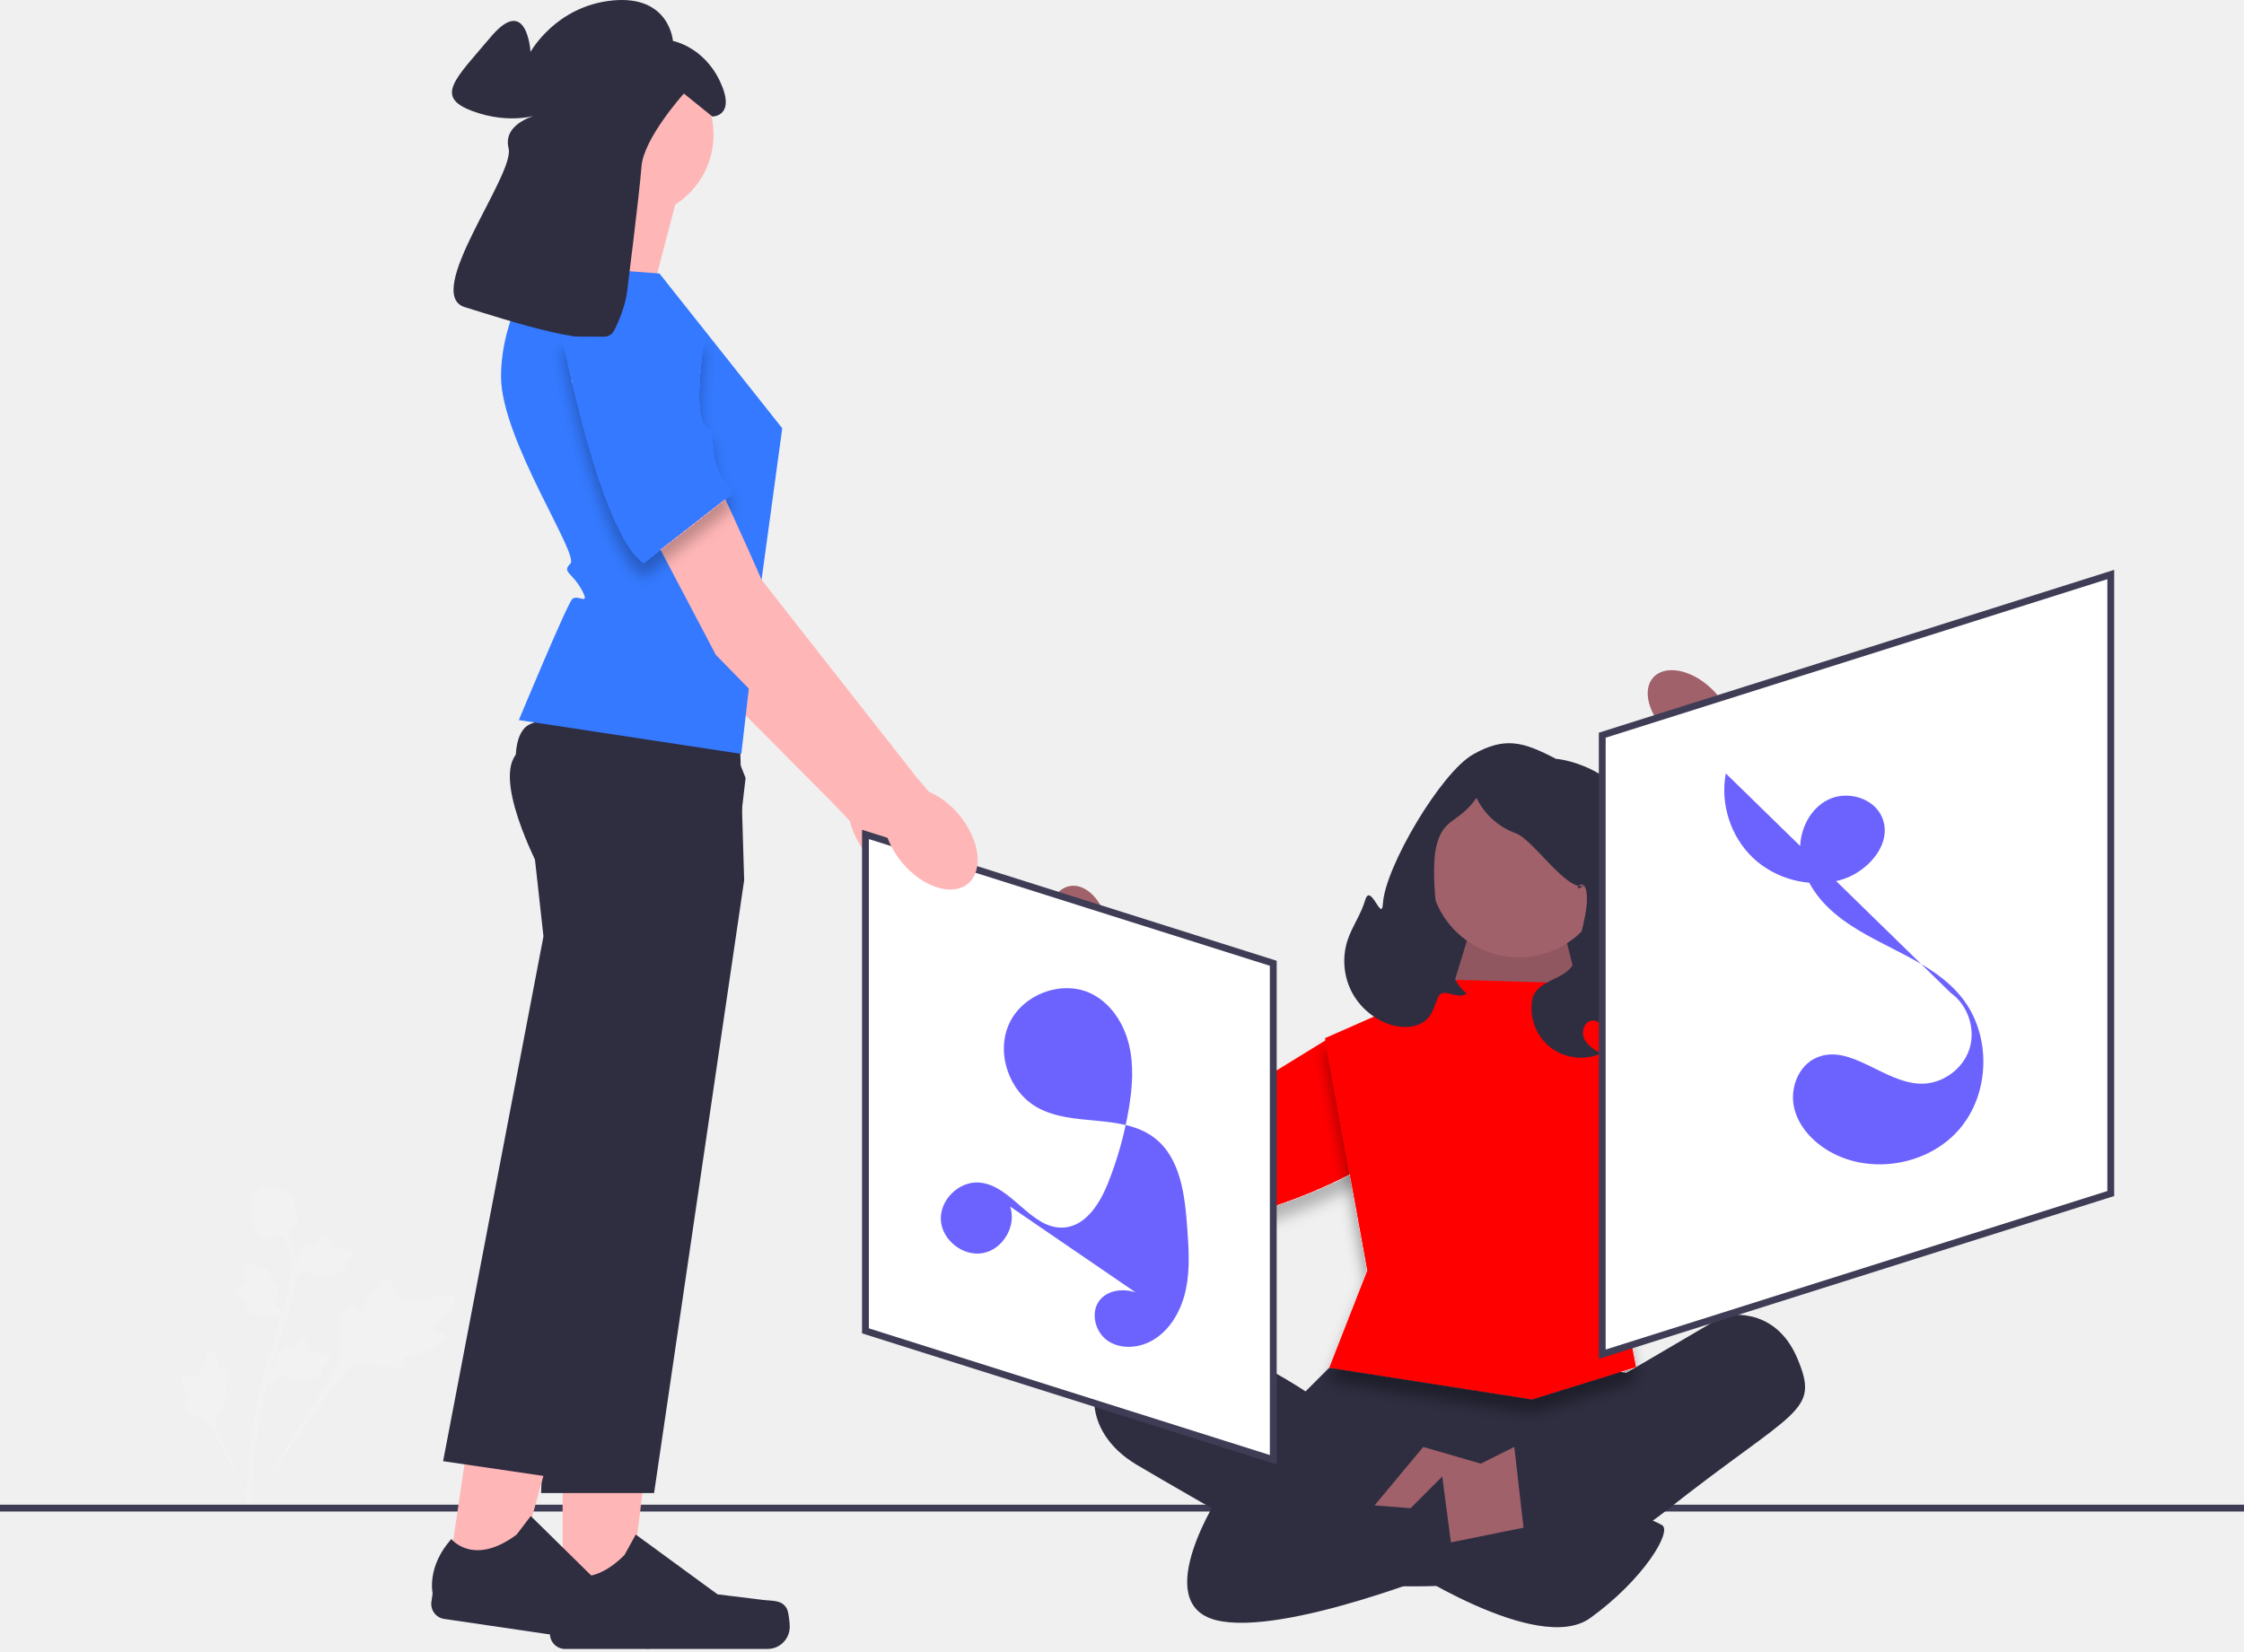
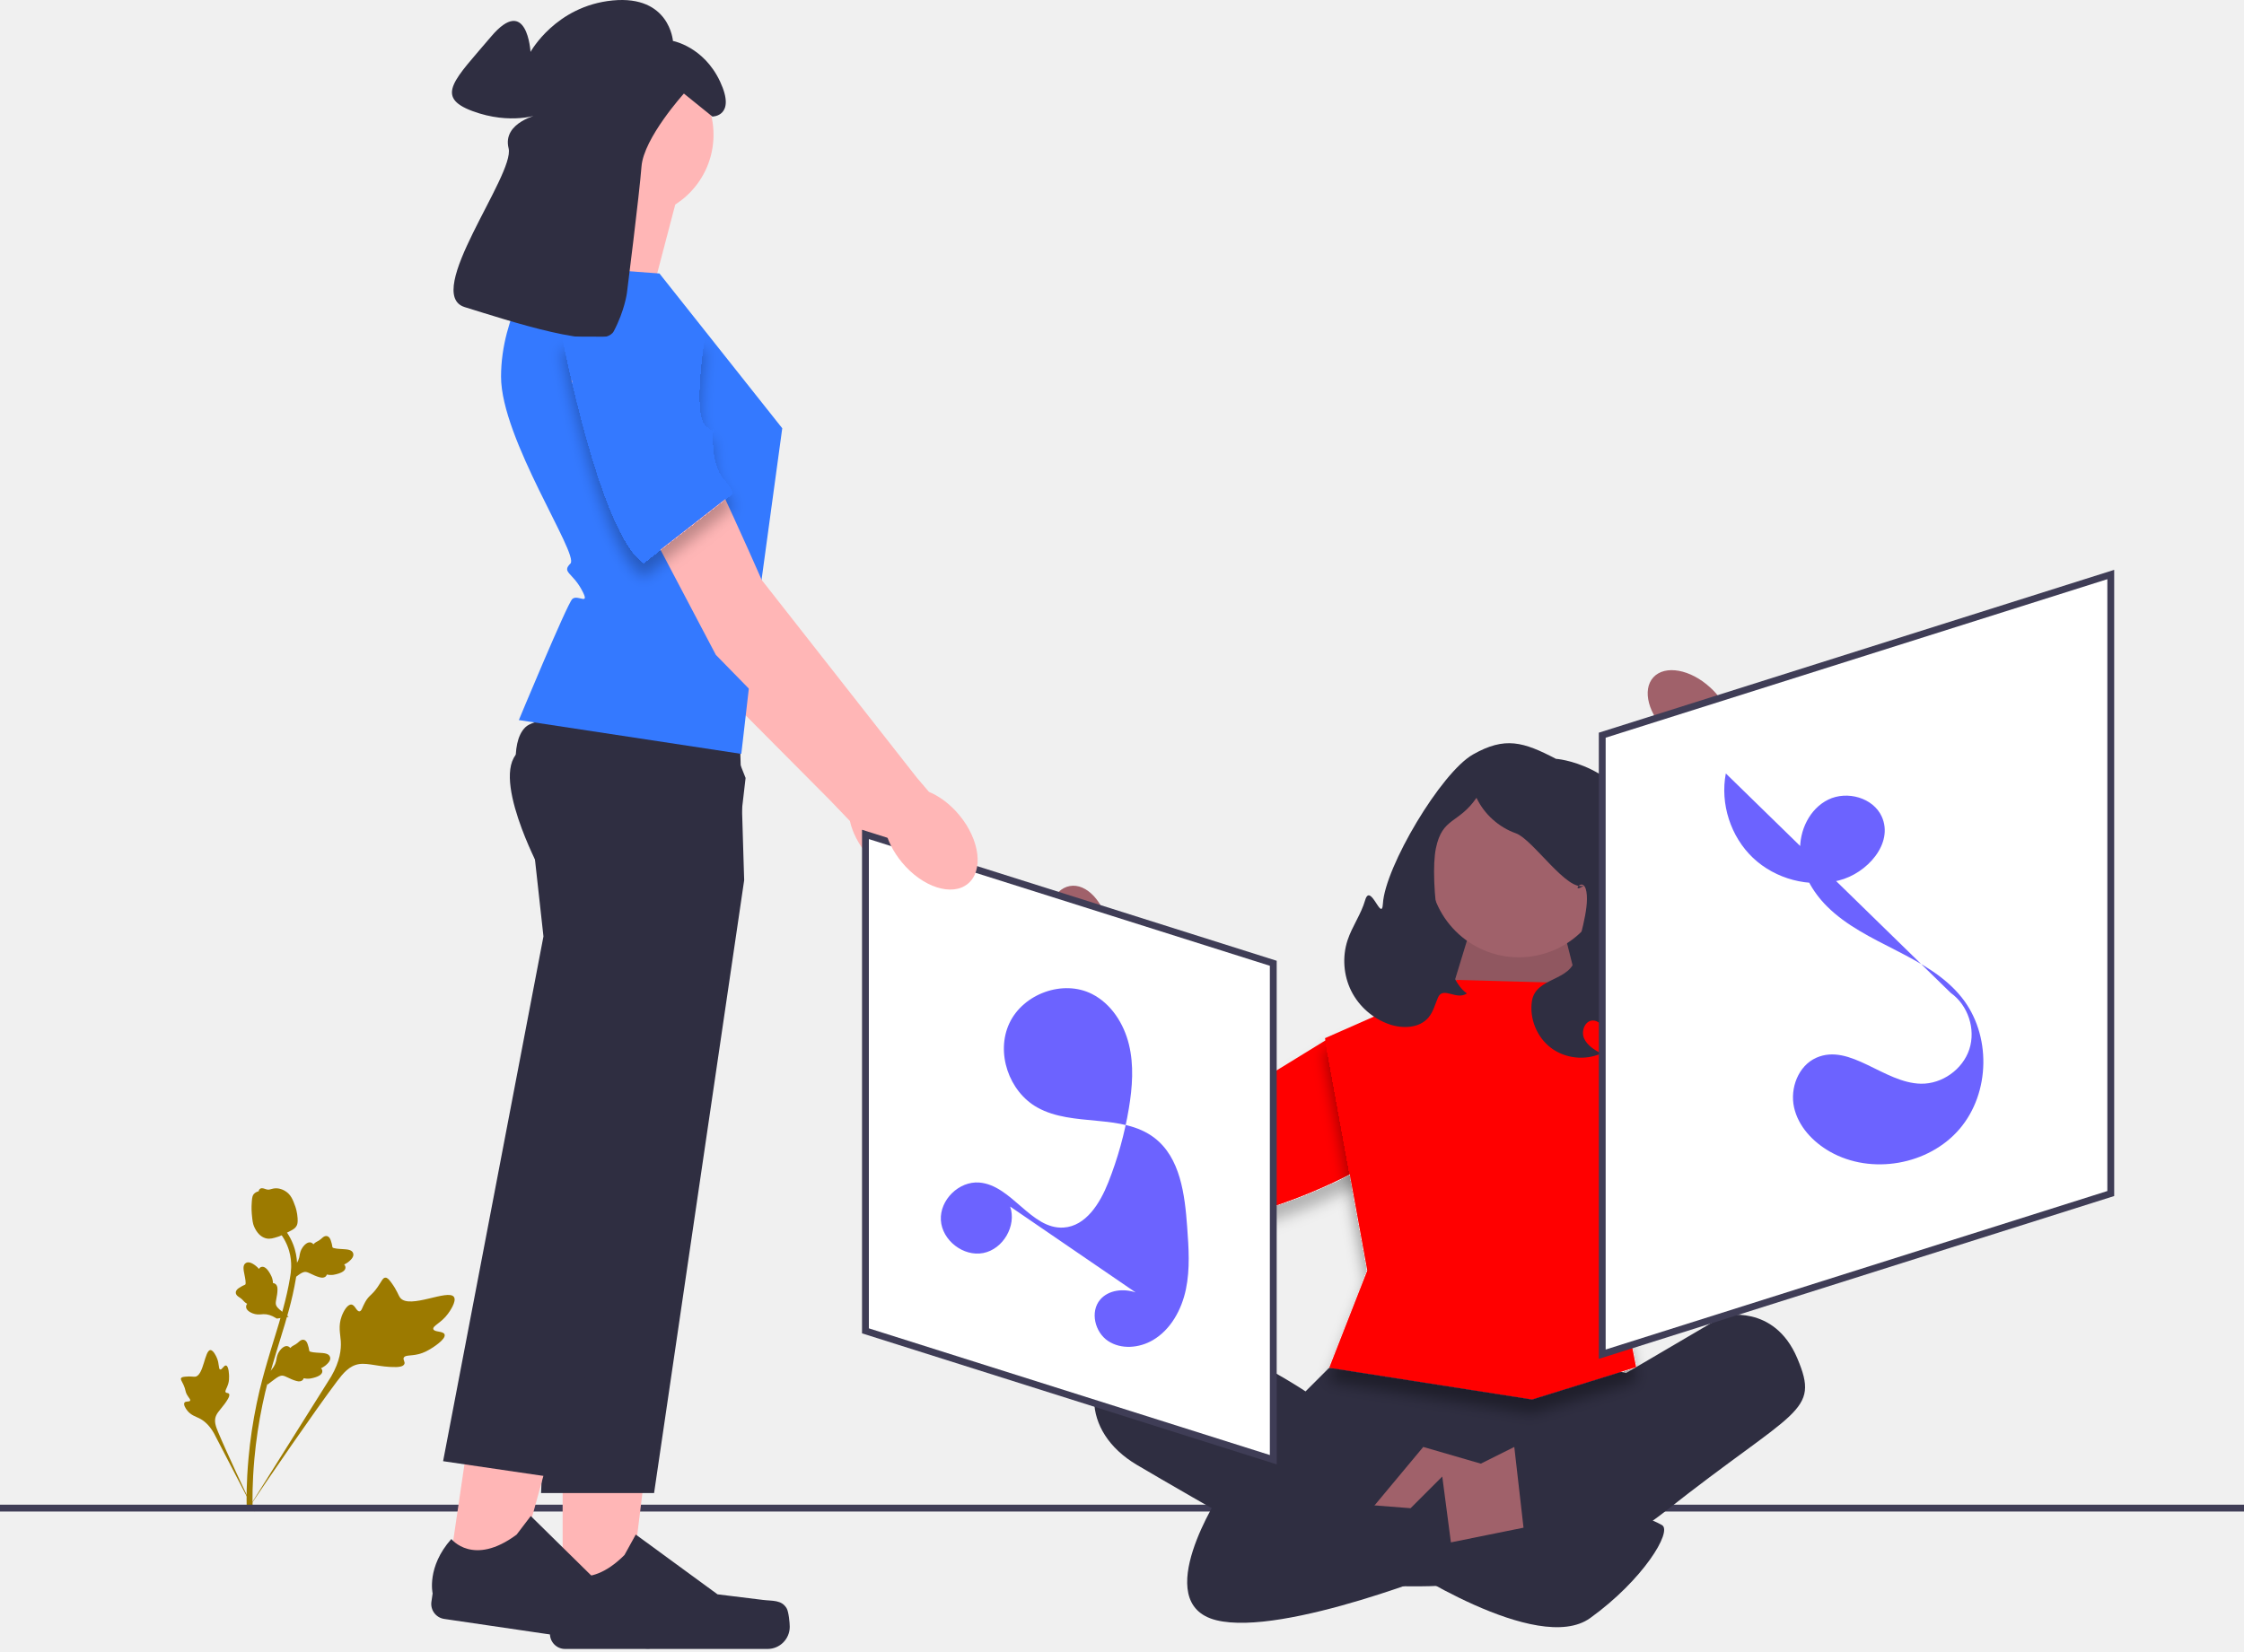
<svg xmlns="http://www.w3.org/2000/svg" width="656" height="483" viewBox="0 0 656 483" fill="none">
  <g clip-path="url(#clip0_2_2)">
-     <path d="M129.971 390.228C129.617 389.144 126.933 389.621 126.675 388.652C126.418 387.686 128.994 386.876 130.97 384.154C131.326 383.663 133.571 380.569 132.71 379.268C131.078 376.802 119.722 382.944 116.996 379.497C116.398 378.741 116.152 377.442 114.369 375.025C113.66 374.064 113.206 373.6 112.662 373.614C111.891 373.633 111.615 374.598 110.403 376.345C108.585 378.966 107.93 378.637 106.732 380.784C105.843 382.378 105.738 383.397 105.097 383.457C104.19 383.542 103.815 381.557 102.707 381.48C101.576 381.401 100.444 383.363 99.883 384.895C98.83 387.77 99.482 389.967 99.627 392.157C99.784 394.537 99.415 398.021 96.829 402.493L72.437 441.355C77.676 433.433 92.545 411.829 98.536 403.905C100.266 401.618 102.124 399.32 104.985 398.888C107.739 398.472 111.09 399.835 115.767 399.756C116.313 399.746 117.834 399.701 118.203 398.895C118.509 398.229 117.75 397.65 118.026 397.024C118.397 396.184 120.063 396.544 122.334 395.987C123.935 395.593 125.023 394.943 125.959 394.384C126.241 394.216 130.443 391.671 129.971 390.228H129.971V390.228Z" fill="#F2F2F2" />
-     <path d="M66.085 399.301C65.451 399.162 64.911 400.617 64.36 400.464C63.812 400.312 64.158 398.814 63.392 397.059C63.254 396.742 62.383 394.748 61.496 394.795C59.815 394.884 59.553 402.23 57.075 402.573C56.531 402.649 55.822 402.395 54.122 402.572C53.446 402.643 53.087 402.732 52.937 403.003C52.724 403.387 53.117 403.801 53.625 404.9C54.387 406.548 54.036 406.775 54.745 407.982C55.271 408.878 55.74 409.224 55.585 409.556C55.365 410.026 54.282 409.637 53.925 410.159C53.56 410.691 54.196 411.812 54.786 412.53C55.893 413.876 57.16 414.19 58.277 414.751C59.49 415.361 61.094 416.547 62.542 419.107L74.578 442.291C72.201 437.434 65.889 423.903 63.728 418.676C63.104 417.167 62.513 415.592 63.126 414.063C63.717 412.592 65.352 411.34 66.663 409.022C66.816 408.751 67.233 407.992 66.944 407.578C66.705 407.235 66.202 407.441 65.974 407.125C65.669 406.7 66.326 405.987 66.708 404.711C66.977 403.812 66.972 403.09 66.968 402.47C66.966 402.283 66.929 399.486 66.085 399.301V399.301L66.085 399.301Z" fill="#F2F2F2" />
-     <path d="M78.093 404.958L78.471 401.465L78.703 401.246C79.777 400.231 80.448 399.156 80.7 398.05C80.74 397.874 80.771 397.696 80.803 397.515C80.929 396.797 81.085 395.904 81.775 394.977C82.162 394.46 83.184 393.292 84.238 393.7C84.522 393.807 84.715 393.991 84.848 394.187C84.882 394.153 84.916 394.119 84.953 394.082C85.408 393.64 85.726 393.478 86.033 393.322C86.269 393.202 86.513 393.078 86.925 392.748C87.105 392.604 87.25 392.474 87.372 392.365C87.742 392.034 88.215 391.647 88.863 391.801C89.55 391.988 89.786 392.644 89.942 393.078C90.221 393.852 90.307 394.384 90.364 394.737C90.385 394.866 90.408 395.011 90.426 395.058C90.577 395.437 92.464 395.535 93.175 395.576C94.771 395.663 96.153 395.738 96.485 396.831C96.724 397.613 96.227 398.466 94.966 399.434C94.573 399.735 94.18 399.942 93.838 400.098C94.049 400.297 94.216 400.567 94.227 400.936C94.25 401.808 93.355 402.477 91.568 402.928C91.124 403.042 90.526 403.192 89.744 403.154C89.376 403.136 89.054 403.079 88.779 403.027C88.738 403.183 88.662 403.346 88.527 403.501C88.129 403.956 87.487 404.072 86.615 403.815C85.652 403.547 84.891 403.182 84.22 402.861C83.634 402.582 83.128 402.343 82.704 402.278C81.915 402.168 81.179 402.655 80.299 403.303L78.093 404.958H78.093L78.093 404.958Z" fill="#F2F2F2" />
-     <path d="M84.389 385.063L80.914 385.583L80.643 385.415C79.389 384.633 78.179 384.256 77.045 384.293C76.865 384.299 76.685 384.314 76.502 384.33C75.775 384.39 74.872 384.466 73.8 384.033C73.202 383.79 71.814 383.098 71.941 381.975C71.972 381.672 72.101 381.44 72.257 381.261C72.215 381.237 72.174 381.213 72.129 381.187C71.585 380.858 71.348 380.591 71.119 380.334C70.943 380.136 70.762 379.932 70.338 379.617C70.153 379.479 69.99 379.372 69.854 379.282C69.44 379.008 68.946 378.648 68.93 377.982C68.937 377.27 69.511 376.876 69.891 376.615C70.569 376.149 71.062 375.93 71.389 375.786C71.509 375.733 71.643 375.674 71.684 375.644C72.013 375.403 71.629 373.552 71.488 372.854C71.167 371.288 70.889 369.933 71.862 369.334C72.558 368.905 73.51 369.169 74.765 370.143C75.156 370.447 75.457 370.774 75.694 371.066C75.833 370.812 76.052 370.581 76.406 370.478C77.244 370.234 78.118 370.929 79.008 372.544C79.23 372.945 79.527 373.485 79.688 374.25C79.764 374.611 79.791 374.938 79.81 375.217C79.972 375.217 80.149 375.248 80.333 375.34C80.874 375.609 81.149 376.201 81.122 377.11C81.107 378.109 80.947 378.938 80.807 379.668C80.685 380.306 80.582 380.856 80.627 381.283C80.72 382.074 81.378 382.662 82.229 383.349L84.389 385.063H84.389L84.389 385.063Z" fill="#F2F2F2" />
-     <path d="M84.857 374.629L85.236 371.136L85.468 370.917C86.541 369.902 87.213 368.827 87.465 367.721C87.505 367.545 87.536 367.367 87.567 367.186C87.693 366.468 87.849 365.575 88.54 364.648C88.926 364.131 89.948 362.963 91.002 363.371C91.287 363.478 91.479 363.662 91.612 363.858C91.646 363.824 91.68 363.79 91.717 363.753C92.172 363.311 92.491 363.149 92.798 362.993C93.034 362.872 93.277 362.749 93.689 362.419C93.87 362.275 94.015 362.145 94.137 362.036C94.507 361.705 94.98 361.318 95.628 361.472C96.315 361.659 96.55 362.315 96.707 362.749C96.986 363.523 97.072 364.055 97.129 364.408C97.149 364.537 97.173 364.682 97.191 364.729C97.341 365.108 99.229 365.206 99.939 365.247C101.536 365.334 102.917 365.409 103.249 366.502C103.488 367.284 102.991 368.137 101.73 369.105C101.337 369.406 100.945 369.613 100.603 369.769C100.813 369.968 100.981 370.238 100.991 370.607C101.014 371.479 100.119 372.148 98.332 372.599C97.888 372.713 97.29 372.863 96.509 372.825C96.141 372.807 95.818 372.75 95.543 372.698C95.502 372.854 95.427 373.017 95.291 373.172C94.894 373.627 94.251 373.743 93.379 373.486C92.416 373.218 91.656 372.853 90.984 372.532C90.398 372.253 89.892 372.014 89.468 371.949C88.679 371.839 87.944 372.326 87.063 372.974L84.857 374.629H84.857H84.857Z" fill="#F2F2F2" />
-     <path d="M73.591 441.554L72.976 440.947L72.987 440.084L72.976 440.947L72.122 440.857C72.126 440.777 72.121 440.589 72.115 440.295C72.082 438.689 71.98 433.798 72.661 426.284C73.136 421.039 73.931 415.715 75.022 410.457C76.116 405.191 77.251 401.272 78.162 398.123C78.85 395.748 79.544 393.495 80.222 391.3C82.031 385.437 83.738 379.898 84.796 373.581C85.033 372.17 85.524 369.235 84.518 365.77C83.934 363.76 82.934 361.869 81.546 360.15L82.89 359.064C84.422 360.964 85.528 363.059 86.176 365.29C87.292 369.132 86.756 372.33 86.499 373.867C85.422 380.296 83.698 385.888 81.871 391.808C81.197 393.995 80.505 396.238 79.82 398.603C78.917 401.724 77.792 405.608 76.713 410.806C75.634 416.002 74.85 421.261 74.379 426.44C73.707 433.859 73.808 438.676 73.841 440.259C73.859 441.104 73.862 441.281 73.591 441.554V441.554L73.591 441.554Z" fill="#F2F2F2" />
-     <path d="M77.858 362.138C77.789 362.122 77.72 362.105 77.65 362.084C76.232 361.687 75.095 360.531 74.269 358.651C73.883 357.767 73.791 356.836 73.609 354.98C73.581 354.694 73.455 353.246 73.61 351.327C73.711 350.073 73.846 349.569 74.187 349.174C74.566 348.733 75.076 348.481 75.616 348.354C75.63 348.188 75.685 348.026 75.792 347.872C76.236 347.234 76.979 347.496 77.382 347.632C77.585 347.705 77.838 347.798 78.123 347.846C78.571 347.923 78.838 347.845 79.242 347.728C79.629 347.615 80.11 347.476 80.775 347.488C82.087 347.506 83.059 348.095 83.379 348.289C85.066 349.303 85.648 350.92 86.322 352.793C86.456 353.168 86.901 354.525 87.004 356.271C87.079 357.532 86.914 358.048 86.725 358.417C86.338 359.175 85.745 359.527 84.275 360.266C82.74 361.041 81.969 361.429 81.338 361.628C79.867 362.09 78.944 362.38 77.858 362.137V362.138V362.138Z" fill="#F2F2F2" />
-     <path d="M272.893 256.007C277.477 252.135 276.26 243.156 270.175 235.952C267.511 232.799 264.355 230.509 261.265 229.255L257.713 225.156L211.846 167.686C211.846 167.686 186.446 110.515 178.948 104.338C171.45 98.162 162.628 101.378 162.628 101.378L155.745 109.894L198.637 189.718L242.534 233.895L248.46 240.073C249.18 243.33 250.91 246.823 253.574 249.976C259.66 257.18 268.309 259.88 272.893 256.007V256.007Z" fill="#FFB6B6" />
+     <path d="M129.971 390.228C129.617 389.144 126.933 389.621 126.675 388.652C126.418 387.686 128.994 386.876 130.97 384.154C131.326 383.663 133.571 380.569 132.71 379.268C131.078 376.802 119.722 382.944 116.996 379.497C116.398 378.741 116.152 377.442 114.369 375.025C113.66 374.064 113.206 373.6 112.662 373.614C111.891 373.633 111.615 374.598 110.403 376.345C108.585 378.966 107.93 378.637 106.732 380.784C105.843 382.378 105.738 383.397 105.097 383.457C104.19 383.542 103.815 381.557 102.707 381.48C101.576 381.401 100.444 383.363 99.883 384.895C98.83 387.77 99.482 389.967 99.627 392.157C99.784 394.537 99.415 398.021 96.829 402.493L72.437 441.355C77.676 433.433 92.545 411.829 98.536 403.905C100.266 401.618 102.124 399.32 104.985 398.888C107.739 398.472 111.09 399.835 115.767 399.756C116.313 399.746 117.834 399.701 118.203 398.895C118.509 398.229 117.75 397.65 118.026 397.024C118.397 396.184 120.063 396.544 122.334 395.987C123.935 395.593 125.023 394.943 125.959 394.384C126.241 394.216 130.443 391.671 129.971 390.228H129.971Z" fill="#9C7A00" />
+     <path d="M66.085 399.301C65.451 399.162 64.911 400.617 64.36 400.464C63.812 400.312 64.158 398.814 63.392 397.059C63.254 396.742 62.383 394.748 61.496 394.795C59.815 394.884 59.553 402.23 57.075 402.573C56.531 402.649 55.822 402.395 54.122 402.572C53.446 402.643 53.087 402.732 52.937 403.003C52.724 403.387 53.117 403.801 53.625 404.9C54.387 406.548 54.036 406.775 54.745 407.982C55.271 408.878 55.74 409.224 55.585 409.556C55.365 410.026 54.282 409.637 53.925 410.159C53.56 410.691 54.196 411.812 54.786 412.53C55.893 413.876 57.16 414.19 58.277 414.751C59.49 415.361 61.094 416.547 62.542 419.107L74.578 442.291C72.201 437.434 65.889 423.903 63.728 418.676C63.104 417.167 62.513 415.592 63.126 414.063C63.717 412.592 65.352 411.34 66.663 409.022C66.816 408.751 67.233 407.992 66.944 407.578C66.705 407.235 66.202 407.441 65.974 407.125C65.669 406.7 66.326 405.987 66.708 404.711C66.977 403.812 66.972 403.09 66.968 402.47C66.966 402.283 66.929 399.486 66.085 399.301V399.301L66.085 399.301Z" fill="#9C7A00" />
+     <path d="M78.093 404.958L78.471 401.465L78.703 401.246C79.777 400.231 80.448 399.156 80.7 398.05C80.74 397.874 80.771 397.696 80.803 397.515C80.929 396.797 81.085 395.904 81.775 394.977C82.162 394.46 83.184 393.292 84.238 393.7C84.522 393.807 84.715 393.991 84.848 394.187C84.882 394.153 84.916 394.119 84.953 394.082C85.408 393.64 85.726 393.478 86.033 393.322C86.269 393.202 86.513 393.078 86.925 392.748C87.105 392.604 87.25 392.474 87.372 392.365C87.742 392.034 88.215 391.647 88.863 391.801C89.55 391.988 89.786 392.644 89.942 393.078C90.221 393.852 90.307 394.384 90.364 394.737C90.385 394.866 90.408 395.011 90.426 395.058C90.577 395.437 92.464 395.535 93.175 395.576C94.771 395.663 96.153 395.738 96.485 396.831C96.724 397.613 96.227 398.466 94.966 399.434C94.573 399.735 94.18 399.942 93.838 400.098C94.049 400.297 94.216 400.567 94.227 400.936C94.25 401.808 93.355 402.477 91.568 402.928C91.124 403.042 90.526 403.192 89.744 403.154C89.376 403.136 89.054 403.079 88.779 403.027C88.738 403.183 88.662 403.346 88.527 403.501C88.129 403.956 87.487 404.072 86.615 403.815C85.652 403.547 84.891 403.182 84.22 402.861C83.634 402.582 83.128 402.343 82.704 402.278C81.915 402.168 81.179 402.655 80.299 403.303L78.093 404.958H78.093L78.093 404.958Z" fill="#9C7A00" />
+     <path d="M84.389 385.063L80.914 385.583L80.643 385.415C79.389 384.633 78.179 384.256 77.045 384.293C76.865 384.299 76.685 384.314 76.502 384.33C75.775 384.39 74.872 384.466 73.8 384.033C73.202 383.79 71.814 383.098 71.941 381.975C71.972 381.672 72.101 381.44 72.257 381.261C72.215 381.237 72.174 381.213 72.129 381.187C71.585 380.858 71.348 380.591 71.119 380.334C70.943 380.136 70.762 379.932 70.338 379.617C70.153 379.479 69.99 379.372 69.854 379.282C69.44 379.008 68.946 378.648 68.93 377.982C68.937 377.27 69.511 376.876 69.891 376.615C70.569 376.149 71.062 375.93 71.389 375.786C71.509 375.733 71.643 375.674 71.684 375.644C72.013 375.403 71.629 373.552 71.488 372.854C71.167 371.288 70.889 369.933 71.862 369.334C72.558 368.905 73.51 369.169 74.765 370.143C75.156 370.447 75.457 370.774 75.694 371.066C75.833 370.812 76.052 370.581 76.406 370.478C77.244 370.234 78.118 370.929 79.008 372.544C79.23 372.945 79.527 373.485 79.688 374.25C79.764 374.611 79.791 374.938 79.81 375.217C79.972 375.217 80.149 375.248 80.333 375.34C80.874 375.609 81.149 376.201 81.122 377.11C81.107 378.109 80.947 378.938 80.807 379.668C80.685 380.306 80.582 380.856 80.627 381.283C80.72 382.074 81.378 382.662 82.229 383.349L84.389 385.063H84.389L84.389 385.063Z" fill="#9C7A00" />
+     <path d="M84.857 374.629L85.236 371.136L85.468 370.917C86.541 369.902 87.213 368.827 87.465 367.721C87.505 367.545 87.536 367.367 87.567 367.186C87.693 366.468 87.849 365.575 88.54 364.648C88.926 364.131 89.948 362.963 91.002 363.371C91.287 363.478 91.479 363.662 91.612 363.858C91.646 363.824 91.68 363.79 91.717 363.753C92.172 363.311 92.491 363.149 92.798 362.993C93.034 362.872 93.277 362.749 93.689 362.419C93.87 362.275 94.015 362.145 94.137 362.036C94.507 361.705 94.98 361.318 95.628 361.472C96.315 361.659 96.55 362.315 96.707 362.749C96.986 363.523 97.072 364.055 97.129 364.408C97.149 364.537 97.173 364.682 97.191 364.729C97.341 365.108 99.229 365.206 99.939 365.247C101.536 365.334 102.917 365.409 103.249 366.502C103.488 367.284 102.991 368.137 101.73 369.105C101.337 369.406 100.945 369.613 100.603 369.769C100.813 369.968 100.981 370.238 100.991 370.607C101.014 371.479 100.119 372.148 98.332 372.599C97.888 372.713 97.29 372.863 96.509 372.825C96.141 372.807 95.818 372.75 95.543 372.698C95.502 372.854 95.427 373.017 95.291 373.172C94.894 373.627 94.251 373.743 93.379 373.486C92.416 373.218 91.656 372.853 90.984 372.532C90.398 372.253 89.892 372.014 89.468 371.949C88.679 371.839 87.944 372.326 87.063 372.974L84.857 374.629H84.857H84.857Z" fill="#9C7A00" />
+     <path d="M73.591 441.554L72.976 440.947L72.987 440.084L72.976 440.947L72.122 440.857C72.126 440.777 72.121 440.589 72.115 440.295C72.082 438.689 71.98 433.798 72.661 426.284C73.136 421.039 73.931 415.715 75.022 410.457C76.116 405.191 77.251 401.272 78.162 398.123C78.85 395.748 79.544 393.495 80.222 391.3C82.031 385.437 83.738 379.898 84.796 373.581C85.033 372.17 85.524 369.235 84.518 365.77C83.934 363.76 82.934 361.869 81.546 360.15L82.89 359.064C84.422 360.964 85.528 363.059 86.176 365.29C87.292 369.132 86.756 372.33 86.499 373.867C85.422 380.296 83.698 385.888 81.871 391.808C81.197 393.995 80.505 396.238 79.82 398.603C78.917 401.724 77.792 405.608 76.713 410.806C75.634 416.002 74.85 421.261 74.379 426.44C73.707 433.859 73.808 438.676 73.841 440.259C73.859 441.104 73.862 441.281 73.591 441.554L73.591 441.554Z" fill="#9C7A00" />
+     <path d="M77.858 362.138C77.789 362.122 77.72 362.105 77.65 362.084C76.232 361.687 75.095 360.531 74.269 358.651C73.883 357.767 73.791 356.836 73.609 354.98C73.581 354.694 73.455 353.246 73.61 351.327C73.711 350.073 73.846 349.569 74.187 349.174C74.566 348.733 75.076 348.481 75.616 348.354C75.63 348.188 75.685 348.026 75.792 347.872C76.236 347.234 76.979 347.496 77.382 347.632C77.585 347.705 77.838 347.798 78.123 347.846C78.571 347.923 78.838 347.845 79.242 347.728C79.629 347.615 80.11 347.476 80.775 347.488C82.087 347.506 83.059 348.095 83.379 348.289C85.066 349.303 85.648 350.92 86.322 352.793C86.456 353.168 86.901 354.525 87.004 356.271C87.079 357.532 86.914 358.048 86.725 358.417C86.338 359.175 85.745 359.527 84.275 360.266C82.74 361.041 81.969 361.429 81.338 361.628C79.867 362.09 78.944 362.38 77.858 362.137V362.138Z" fill="#9C7A00" />
+     <path d="M272.893 256.007C277.477 252.135 276.26 243.156 270.175 235.952C267.511 232.799 264.355 230.509 261.265 229.255L257.713 225.156L211.846 167.686C211.846 167.686 186.446 110.515 178.948 104.338C171.45 98.162 162.628 101.378 162.628 101.378L155.745 109.894L198.637 189.718L242.534 233.895L248.46 240.073C249.18 243.33 250.91 246.823 253.574 249.976C259.66 257.18 268.309 259.88 272.893 256.007Z" fill="#FFB6B6" />
    <path d="M186.313 114.969L197.807 131.826L214.308 156.248L184.658 166.504L158.48 121.585L186.313 114.969Z" fill="#E6E6E6" />
    <path d="M656 440H0V442H656V440Z" fill="#3F3D56" />
-     <path d="M464.413 300.984H412.112V283.224C412.112 254.656 435.306 231.462 463.874 231.462H464.413V300.984V300.984Z" fill="#2F2E41" />
+     <path d="M464.413 300.984H412.112V283.224C412.112 254.656 435.306 231.462 463.874 231.462H464.413V300.984Z" fill="#2F2E41" />
    <path d="M423.768 291.684L432.436 263.311L454.675 262.198L464.413 300.984L423.768 291.684Z" fill="#A0616A" />
    <path opacity="0.1" d="M423.768 291.684L432.436 263.311L454.675 262.198L464.413 300.984L423.768 291.684Z" fill="black" />
    <path d="M444.003 279.936C458.445 279.936 470.153 268.228 470.153 253.785C470.153 239.343 458.445 227.635 444.003 227.635C429.56 227.635 417.853 239.343 417.853 253.785C417.853 268.228 429.56 279.936 444.003 279.936Z" fill="#A0616A" />
-     <path d="M388.577 399.952L381.656 406.874C381.656 406.874 344.671 382.067 330.487 391.318C316.302 400.57 315.685 418.484 332.363 428.368C349.042 438.252 391.666 462.343 391.666 462.343C391.666 462.343 448.497 472.227 486.797 441.958C525.096 411.689 532.2 413.233 525.405 397.172C518.61 381.111 503.784 384.818 503.784 384.818L475.369 401.496L463.632 399.026L388.577 399.952V399.952Z" fill="#2F2E41" />
+     <path d="M388.577 399.952L381.656 406.874C381.656 406.874 344.671 382.067 330.487 391.318C316.302 400.57 315.685 418.484 332.363 428.368C349.042 438.252 391.666 462.343 391.666 462.343C391.666 462.343 448.497 472.227 486.797 441.958C525.096 411.689 532.2 413.233 525.405 397.172C518.61 381.111 503.784 384.818 503.784 384.818L475.369 401.496L463.632 399.026L388.577 399.952Z" fill="#2F2E41" />
    <path d="M390.121 407.674L419.773 420.646L408.653 447.209L364.794 436.707" fill="#2F2E41" />
    <path d="M465.91 407.674L425.95 426.206L441.393 458.328L485.87 439.178" fill="#2F2E41" />
-     <path d="M324.2 271.481C322.786 263.741 317.647 258.196 312.72 259.096C307.794 259.996 304.948 267 306.363 274.743C306.886 277.844 308.144 280.775 310.031 283.29L316.434 316.012L331.725 312.68L323.79 280.776C324.667 277.755 324.807 274.568 324.2 271.481V271.481Z" fill="#A0616A" />
+     <path d="M324.2 271.481C322.786 263.741 317.647 258.196 312.72 259.096C307.794 259.996 304.948 267 306.363 274.743C306.886 277.844 308.144 280.775 310.031 283.29L316.434 316.012L331.725 312.68L323.79 280.776C324.667 277.755 324.807 274.568 324.2 271.481Z" fill="#A0616A" />
    <g filter="url(#filter0_d_2_2)">
-       <path d="M387.784 304.041L346.282 329.558L325.53 289.562L309.569 287.83C309.569 287.83 305.975 350.832 327.791 358.181C349.607 365.531 413.581 341.38 417.394 323.119C418.551 317.576 417.193 313.077 414.74 309.499C408.75 300.762 396.807 298.493 387.784 304.041V304.041Z" fill="#FF0000" />
+       <path d="M387.784 304.041L346.282 329.558L325.53 289.562L309.569 287.83C309.569 287.83 305.975 350.832 327.791 358.181C349.607 365.531 413.581 341.38 417.394 323.119C418.551 317.576 417.193 313.077 414.74 309.499C408.75 300.762 396.807 298.493 387.784 304.041Z" fill="#FF0000" />
    </g>
    <g filter="url(#filter1_d_2_2)">
      <path d="M425.95 286.547L387.342 303.586L399.696 371.536L388.577 399.952L447.879 409.218L478.29 399.782L475.677 386.362L478.29 336.277L488.65 306.674L460.852 287.525L425.95 286.547Z" fill="#FF0000" />
    </g>
    <path d="M416.066 423.117L435.216 428.677L425.95 451.38L400.623 441.649L416.066 423.117Z" fill="#A0616A" />
    <path d="M442.68 423.117L419.155 434.854V452.78L445.717 449.68L442.68 423.117Z" fill="#A0616A" />
    <path d="M408.653 457.092C408.653 457.092 449.424 484.273 464.867 473.153C480.31 462.034 488.959 447.826 485.87 445.973C482.781 444.12 473.515 441.031 473.515 441.031L421.626 451.533L408.653 457.092Z" fill="#2F2E41" />
-     <path d="M356.764 436.707C356.764 436.707 335.761 468.829 355.528 473.771C375.296 478.713 425.111 458.328 425.111 458.328L421.626 431.765L412.36 441.031L356.764 436.707V436.707Z" fill="#2F2E41" />
-     <path d="M487.663 214.367C481.885 209.026 479.957 201.715 483.357 198.038C486.757 194.361 494.196 195.711 499.975 201.055C502.313 203.158 504.114 205.791 505.226 208.732L529.422 231.672L518.415 242.797L495.73 219.001C492.71 218.123 489.943 216.534 487.663 214.367V214.367Z" fill="#A0616A" />
-     <path d="M481.082 285.499L524.865 264.132L502.216 225.179L509.306 210.775C509.306 210.775 564.425 241.5 558.94 263.858C553.455 286.215 498.784 327.289 481.323 320.722C476.022 318.729 472.951 315.171 471.245 311.183C467.078 301.444 471.562 290.145 481.082 285.499V285.499Z" fill="#E6E6E6" />
+     <path d="M356.764 436.707C356.764 436.707 335.761 468.829 355.528 473.771C375.296 478.713 425.111 458.328 425.111 458.328L421.626 431.765L412.36 441.031L356.764 436.707Z" fill="#2F2E41" />
+     <path d="M487.663 214.367C481.885 209.026 479.957 201.715 483.357 198.038C486.757 194.361 494.196 195.711 499.975 201.055C502.313 203.158 504.114 205.791 505.226 208.732L529.422 231.672L518.415 242.797L495.73 219.001C492.71 218.123 489.943 216.534 487.663 214.367Z" fill="#A0616A" />
+     <path d="M481.082 285.499L524.865 264.132L502.216 225.179L509.306 210.775C509.306 210.775 564.425 241.5 558.94 263.858C553.455 286.215 498.784 327.289 481.323 320.722C476.022 318.729 472.951 315.171 471.245 311.183C467.078 301.444 471.562 290.145 481.082 285.499Z" fill="#E6E6E6" />
    <path d="M393.939 274.941C395.269 270.897 397.894 267.356 399.069 263.264C400.629 257.83 403.95 269.884 404.274 264.241C404.89 253.513 421.262 225.92 430.609 220.619C439.955 215.319 445.323 216.917 454.846 221.895C454.846 221.895 459.468 222.189 465.222 225.03C470.977 227.871 476.157 232.421 478.395 238.435C480.169 243.203 479.973 248.438 480.565 253.49C482.217 267.565 490.106 280.951 488.413 295.021C487.885 299.411 486.216 303.95 482.627 306.532C479.038 309.114 473.239 308.833 470.877 305.096C470.071 303.821 469.73 302.307 469.039 300.966C468.348 299.625 467.099 298.374 465.591 298.416C463.324 298.479 462.17 301.521 463.064 303.605C463.958 305.689 466.059 306.948 468.031 308.067C463.334 310.18 457.507 309.522 453.399 306.414C449.291 303.307 447.073 297.878 447.829 292.783C448.894 285.603 459.354 287.089 460.586 279.936C461.483 274.728 464.633 266.015 463.775 260.801C462.917 255.587 458.796 261.901 463.137 258.888C458.361 261.19 448.146 245.44 443.146 243.675C438.146 241.911 433.907 238.091 431.633 233.301C426.33 240.989 421.665 238.901 419.766 248.045C417.867 257.189 421.02 285.394 428.84 290.499C425.711 292.635 421.818 288.257 420.35 291.75C419.518 293.728 418.979 295.893 417.598 297.536C414.961 300.675 410.092 300.866 406.21 299.546C401.398 297.91 397.283 294.316 395.015 289.767C392.746 285.219 392.351 279.77 393.939 274.941H393.939Z" fill="#2F2E41" />
    <path d="M617.051 349.012L468.39 395.999V214.986L617.051 168V349.012Z" fill="white" />
    <path d="M467.39 397.364V214.254L618.051 166.635V349.745L467.39 397.364ZM469.39 215.719V394.634L616.051 348.28V169.365L469.39 215.719Z" fill="#3F3D56" />
    <path d="M253 389.167L372.222 426.849V281.682L253 244V389.167Z" fill="white" />
-     <path d="M373.223 428.214L371.921 427.802L252 389.899V242.635L253.302 243.047L373.223 280.949V428.214V428.214ZM254 388.435L371.223 425.483V282.414L254 245.365V388.435Z" fill="#3F3D56" />
+     <path d="M373.223 428.214L371.921 427.802L252 389.899V242.635L253.302 243.047L373.223 280.949V428.214ZM254 388.435L371.223 425.483V282.414L254 245.365V388.435Z" fill="#3F3D56" />
    <path d="M504.521 226.173C502.823 235.03 505.922 244.659 512.468 250.861C519.014 257.063 528.797 259.64 537.548 257.467C545.857 255.403 553.629 246.618 550.113 238.811C547.607 233.246 539.963 231.14 534.477 233.816C528.991 236.493 525.94 242.926 526.257 249.021C526.574 255.117 529.818 260.784 534.145 265.088C545.433 276.316 563.513 279.228 573.461 291.657C582.149 302.511 581.882 319.547 572.858 330.123C563.834 340.7 547.052 343.645 534.966 336.774C529.984 333.942 525.698 329.398 524.461 323.803C523.223 318.208 525.717 311.646 530.952 309.315C540.825 304.921 550.766 316.725 561.572 316.898C567.761 316.997 573.772 312.716 575.702 306.835C577.632 300.954 575.327 293.944 570.283 290.356" fill="#6C63FF" />
    <path d="M295.311 352.825C297.222 358.434 293.262 365.275 287.445 366.411C281.629 367.546 275.386 362.698 275.047 356.782C274.707 350.866 280.354 345.335 286.262 345.797C295.78 346.542 301.401 359.571 310.929 358.962C317.449 358.545 321.567 351.877 323.973 345.803C326.744 338.81 328.771 331.523 330.008 324.103C331.039 317.914 331.513 311.506 330.025 305.41C328.536 299.315 324.849 293.527 319.258 290.679C310.765 286.353 299.14 290.573 295.085 299.198C291.029 307.824 294.936 319.219 303.262 323.858C313.674 329.659 328.016 325.481 337.476 332.732C345.057 338.543 346.361 349.26 347.053 358.787C347.494 364.864 347.93 371.035 346.686 376.999C345.442 382.964 342.273 388.801 337.018 391.884C333.038 394.22 327.724 394.682 323.894 392.109C320.063 389.536 318.625 383.581 321.604 380.056C324.042 377.171 328.481 376.711 332.05 377.95C335.618 379.189 338.523 381.786 341.324 384.32" fill="#6C63FF" />
    <path d="M197.983 57.597L189.658 89.335L157.92 83.092C157.92 83.092 170.407 60.198 167.285 49.792L197.983 57.597H197.983Z" fill="#FFB6B6" />
    <path d="M164.479 470.732L183.591 470.73L192.683 397.009L164.475 397.011L164.479 470.732Z" fill="#FFB6B6" />
-     <path d="M229.961 470.298C230.556 471.3 230.87 474.535 230.87 475.701C230.87 479.283 227.966 482.188 224.383 482.188H165.194C162.75 482.188 160.768 480.206 160.768 477.762V475.298C160.768 475.298 157.84 467.892 163.869 458.763C163.869 458.763 171.361 465.911 182.557 454.715L185.858 448.734L209.756 466.212L223.003 467.843C225.901 468.199 228.47 467.787 229.961 470.298H229.961V470.298Z" fill="#2F2E41" />
+     <path d="M229.961 470.298C230.556 471.3 230.87 474.535 230.87 475.701C230.87 479.283 227.966 482.188 224.383 482.188H165.194C162.75 482.188 160.768 480.206 160.768 477.762V475.298C160.768 475.298 157.84 467.892 163.869 458.763C163.869 458.763 171.361 465.911 182.557 454.715L185.858 448.734L209.756 466.212L223.003 467.843C225.901 468.199 228.47 467.787 229.961 470.298H229.961Z" fill="#2F2E41" />
    <path d="M217.548 257.382L191.211 436.598H158.169L162.563 334.297L164.875 280.507L158.169 254.903C158.169 254.903 155.111 249.211 152.536 242.313C149.632 234.527 147.339 225.194 150.743 220.768C151.996 219.137 155.253 217.929 159.678 217.03C162.383 216.477 165.53 216.047 168.928 215.713C188.469 213.779 216.263 214.987 216.263 214.987L216.97 238.304L217.362 251.325L217.548 257.382H217.548Z" fill="#2F2E41" />
    <path d="M130.812 461.967L149.721 464.745L169.44 393.131L141.531 389.03L130.812 461.967Z" fill="#FFB6B6" />
    <path d="M195.66 471.063C196.103 472.141 195.943 475.387 195.774 476.54C195.253 480.085 191.957 482.536 188.412 482.014L129.852 473.405C127.434 473.049 125.762 470.801 126.118 468.383L126.476 465.945C126.476 465.945 124.657 458.191 131.949 450.037C131.949 450.037 138.322 458.198 151.027 448.75L155.163 443.313L176.265 464.081L189.133 467.621C191.948 468.396 194.55 468.362 195.66 471.063L195.66 471.063H195.66Z" fill="#2F2E41" />
    <path d="M217.962 227.494L214.35 258.603L194.65 324.158L162.222 432.084L129.534 427.28L158.871 273.826L155.966 247.512C155.966 247.512 155.02 244.897 153.936 241.067C151.783 233.492 149.084 221.155 152.054 214.862C152.455 214.007 152.958 213.265 153.581 212.664C154.749 211.531 157.123 210.843 160.304 210.478C173.6 208.975 200.981 213.273 213.165 215.383L217.962 227.494V227.494Z" fill="#2F2E41" />
    <path d="M192.78 79.97L228.68 125.236L222.236 172.43L216.713 220.451L151.676 210.565C151.676 210.565 165.724 176.746 167.285 175.185C168.846 173.624 172.767 177.479 170.026 172.43C167.285 167.38 164.163 167.38 166.765 164.779C169.366 162.177 146.473 128.358 146.473 110.147C146.473 91.937 157.399 77.368 157.399 77.368L192.78 79.97L192.78 79.97Z" fill="#3479FF" />
    <path d="M184.404 63.591C197.76 63.591 208.588 52.763 208.588 39.406C208.588 26.049 197.76 15.222 184.404 15.222C171.047 15.222 160.219 26.049 160.219 39.406C160.219 52.763 171.047 63.591 184.404 63.591Z" fill="#FFB6B6" />
    <path d="M183.273 85.646C183.273 85.646 186.892 57.011 187.533 48.684C188.173 40.357 199.928 27.356 199.928 27.356L208.255 34.082C208.255 34.082 215.301 34.082 210.497 23.833C205.693 13.584 196.725 11.983 196.725 11.983C196.725 11.983 195.764 -1.469 179.11 0.132C162.455 1.734 155.089 15.185 155.089 15.185C155.089 15.185 154.128 -1.789 143.559 10.702C132.99 23.192 126.905 28.317 138.114 32.48C149.324 36.644 157.651 33.441 157.651 33.441C157.651 33.441 146.762 35.683 148.683 43.37C150.605 51.056 123.382 85.966 135.872 89.81C148.363 93.653 176.227 102.941 179.43 96.856C182.633 90.771 183.273 85.646 183.273 85.646V85.646Z" fill="#2F2E41" />
    <path d="M282.967 258.406C287.583 254.572 286.442 245.583 280.417 238.329C277.779 235.153 274.643 232.837 271.564 231.557L268.046 227.428L222.662 169.576C222.662 169.576 197.742 112.194 190.296 105.955C182.85 99.716 174.001 102.857 174.001 102.857L167.047 111.315L209.269 191.496L252.794 236.04L258.668 242.267C259.36 245.53 261.062 249.037 263.699 252.213C269.724 259.467 278.351 262.24 282.967 258.406H282.967Z" fill="#FFB6B6" />
    <g filter="url(#filter2_d_2_2)">
      <path d="M164.413 98.41C164.413 98.41 175.523 156.064 188.165 164.564L213.358 144.919C213.358 144.919 215.563 144.824 211.46 140.19C207.356 135.555 208.407 125.602 208.407 125.602C208.407 125.602 210.253 127.991 206.236 124.674C202.218 121.358 205.958 98.552 205.958 98.552L164.413 98.41L164.413 98.41Z" fill="#3479FF" />
    </g>
  </g>
  <defs>
    <filter id="filter0_d_2_2" x="305.348" y="287.83" width="116.464" height="79.704" filterUnits="userSpaceOnUse" color-interpolation-filters="sRGB">
      <feFlood flood-opacity="0" result="BackgroundImageFix" />
      <feColorMatrix in="SourceAlpha" type="matrix" values="0 0 0 0 0 0 0 0 0 0 0 0 0 0 0 0 0 0 127 0" result="hardAlpha" />
      <feOffset dy="4" />
      <feGaussianBlur stdDeviation="2" />
      <feComposite in2="hardAlpha" operator="out" />
      <feColorMatrix type="matrix" values="0 0 0 0 0 0 0 0 0 0 0 0 0 0 0 0 0 0 0.25 0" />
      <feBlend mode="normal" in2="BackgroundImageFix" result="effect1_dropShadow_2_2" />
      <feBlend mode="normal" in="SourceGraphic" in2="effect1_dropShadow_2_2" result="shape" />
    </filter>
    <filter id="filter1_d_2_2" x="383.342" y="286.547" width="109.308" height="130.671" filterUnits="userSpaceOnUse" color-interpolation-filters="sRGB">
      <feFlood flood-opacity="0" result="BackgroundImageFix" />
      <feColorMatrix in="SourceAlpha" type="matrix" values="0 0 0 0 0 0 0 0 0 0 0 0 0 0 0 0 0 0 127 0" result="hardAlpha" />
      <feOffset dy="4" />
      <feGaussianBlur stdDeviation="2" />
      <feComposite in2="hardAlpha" operator="out" />
      <feColorMatrix type="matrix" values="0 0 0 0 0 0 0 0 0 0 0 0 0 0 0 0 0 0 0.35 0" />
      <feBlend mode="normal" in2="BackgroundImageFix" result="effect1_dropShadow_2_2" />
      <feBlend mode="normal" in="SourceGraphic" in2="effect1_dropShadow_2_2" result="shape" />
    </filter>
    <filter id="filter2_d_2_2" x="160.413" y="98.41" width="57.537" height="74.154" filterUnits="userSpaceOnUse" color-interpolation-filters="sRGB">
      <feFlood flood-opacity="0" result="BackgroundImageFix" />
      <feColorMatrix in="SourceAlpha" type="matrix" values="0 0 0 0 0 0 0 0 0 0 0 0 0 0 0 0 0 0 127 0" result="hardAlpha" />
      <feOffset dy="4" />
      <feGaussianBlur stdDeviation="2" />
      <feComposite in2="hardAlpha" operator="out" />
      <feColorMatrix type="matrix" values="0 0 0 0 0 0 0 0 0 0 0 0 0 0 0 0 0 0 0.25 0" />
      <feBlend mode="normal" in2="BackgroundImageFix" result="effect1_dropShadow_2_2" />
      <feBlend mode="normal" in="SourceGraphic" in2="effect1_dropShadow_2_2" result="shape" />
    </filter>
    <clipPath id="clip0_2_2">
      <rect width="656" height="482.188" fill="white" />
    </clipPath>
  </defs>
</svg>
